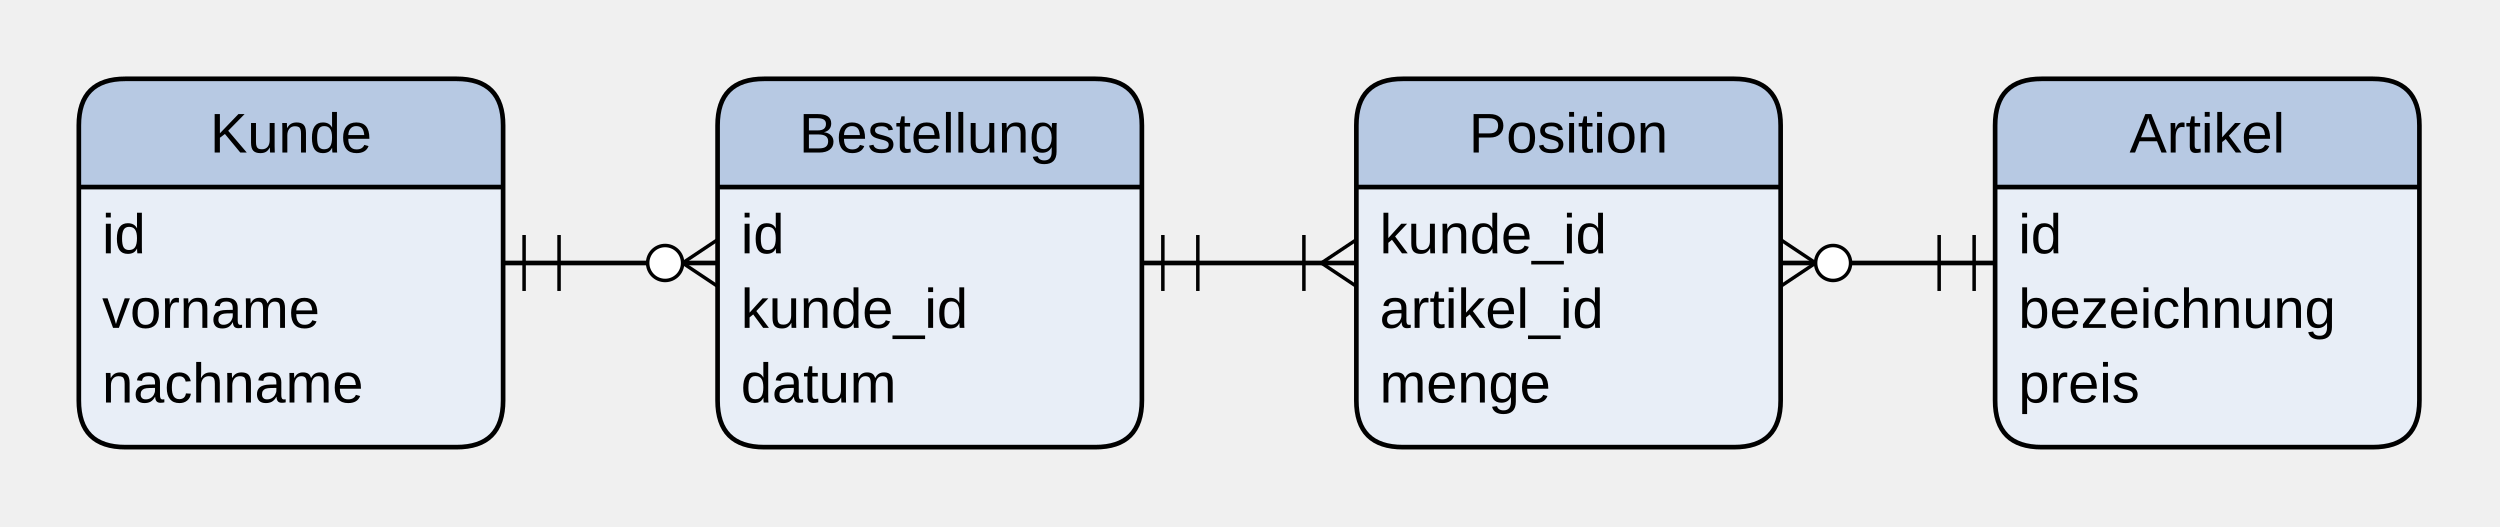
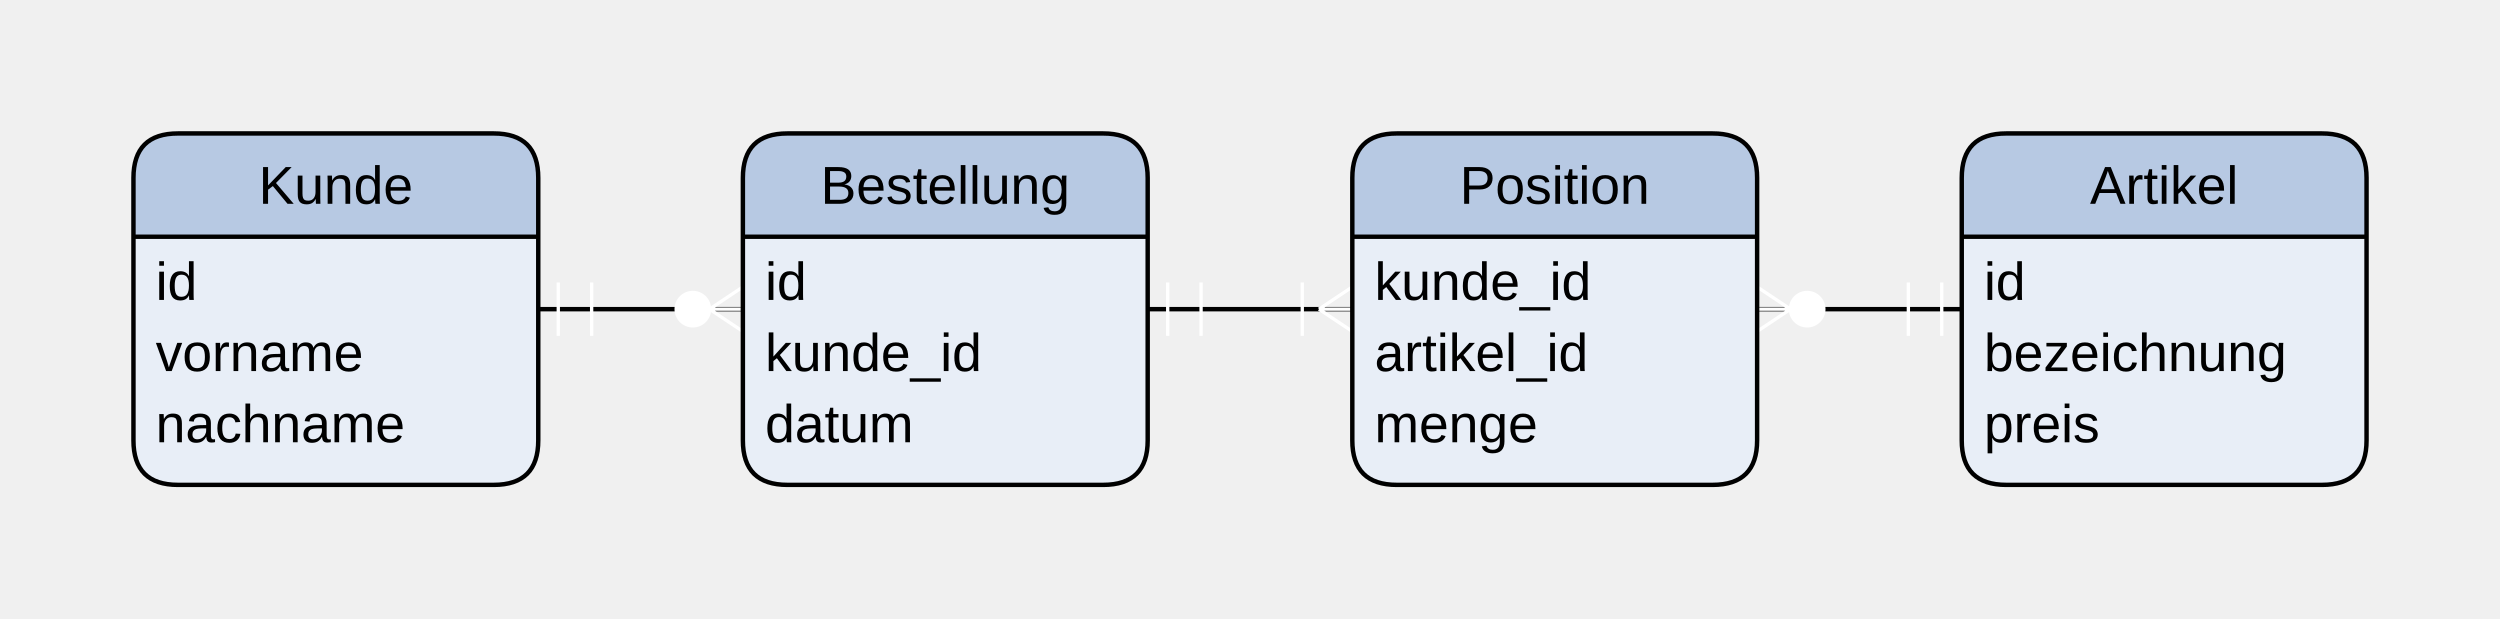
- <svg xmlns="http://www.w3.org/2000/svg" xmlns:xlink="http://www.w3.org/1999/xlink" width="1126px" height="237px" viewBox="0 0 1126 237" style="overflow: hidden; display: block; width: 1126px; height: 237px;">
-   <clipPath id="ygc129_6">
-     <rect height="186.9" width="1075.2" y="25" x="25" />
+ <svg xmlns="http://www.w3.org/2000/svg" xmlns:xlink="http://www.w3.org/1999/xlink" width="562px" height="139px" viewBox="0 0 562 139" style="overflow: hidden; display: block; width: 562px; height: 139px;">
+   <clipPath id="ygc121_6">
+     <rect height="89" width="512" y="25" x="25" />
  </clipPath>
-   <g clip-path="url(#ygc129_6)">
-     <g style="pointer-events:visiblePainted" transform="matrix(2.1 0 0 2.1 407.2 88)" image-rendering="auto" shape-rendering="auto">
+   <g clip-path="url(#ygc121_6)">
+     <g style="pointer-events:visiblePainted" transform="translate(207 55)" image-rendering="auto" shape-rendering="auto">
      <g>
        <path fill="none" stroke="rgb(0,0,0)" d="M -86,14.5 L -40,14.5" stroke-opacity="1" stroke-width="1" stroke-linecap="butt" stroke-linejoin="miter" stroke-miterlimit="10" />
-         <use xlink:href="#ygc129_0" transform="matrix(-0.75 0 0 -0.75 -40 14.5)" />
-         <use xlink:href="#ygc129_1" transform="matrix(0.75 0 0 0.75 -86 14.5)" />
+         <use xlink:href="#ygc121_0" transform="matrix(-0.75 0 0 -0.75 -40 14.5)" />
+         <use xlink:href="#ygc121_1" transform="matrix(0.75 0 0 0.75 -86 14.5)" />
      </g>
      <g>
        <path fill="none" stroke="rgb(0,0,0)" d="M 51,14.5 L 97,14.5" stroke-opacity="1" stroke-width="1" stroke-linecap="butt" stroke-linejoin="miter" stroke-miterlimit="10" />
-         <use xlink:href="#ygc129_2" transform="matrix(-0.75 0 0 -0.75 97 14.5)" />
-         <use xlink:href="#ygc129_3" transform="matrix(0.75 0 0 0.75 51 14.5)" />
+         <use xlink:href="#ygc121_2" transform="matrix(-0.75 0 0 -0.75 97 14.5)" />
+         <use xlink:href="#ygc121_3" transform="matrix(0.75 0 0 0.75 51 14.5)" />
      </g>
      <g>
        <path fill="none" stroke="rgb(0,0,0)" d="M 188,14.5 L 234,14.5" stroke-opacity="1" stroke-width="1" stroke-linecap="butt" stroke-linejoin="miter" stroke-miterlimit="10" />
-         <use xlink:href="#ygc129_4" transform="matrix(-0.75 0 0 -0.75 234 14.5)" />
-         <use xlink:href="#ygc129_5" transform="matrix(0.75 0 0 0.75 188 14.5)" />
+         <use xlink:href="#ygc121_4" transform="matrix(-0.75 0 0 -0.75 234 14.5)" />
+         <use xlink:href="#ygc121_5" transform="matrix(0.75 0 0 0.75 188 14.5)" />
      </g>
      <g transform="translate(-177 -25)">
        <path d="M 0,10 Q 0,0 10,0 L 81,0 Q 91,0 91,10 L 91,23.219 L 0,23.219 Z" fill="rgb(183,201,227)" fill-opacity="1" />
        <path d="M 91,23.219 L 91,69 Q 91,79 81,79 L 10,79 Q 0,79 0,69 L 0,23.219 Z" fill="rgb(232,238,247)" fill-opacity="1" />
        <path d="M 0,10 Q 0,0 10,0 L 81,0 Q 91,0 91,10 L 91,69 Q 91,79 81,79 L 10,79 Q 0,79 0,69 Z M 0,23.219 L 91,23.219" fill="none" stroke="rgb(0,0,0)" stroke-opacity="1" stroke-width="1" stroke-linecap="butt" stroke-linejoin="miter" stroke-miterlimit="10" />
        <g transform="translate(0 5)">
          <text font-family="'Arial'" font-size="12px" font-style="normal" font-weight="normal" text-decoration="none" text-anchor="middle" fill="rgb(0,0,0)" fill-opacity="1" transform="translate(45.5 0)">
            <tspan dy="0.901em" x="0">Kunde</tspan>
          </text>
        </g>
        <g transform="translate(5 25.21875)">
          <text font-family="'Arial'" font-size="12px" font-style="normal" font-weight="normal" text-decoration="none" text-anchor="start" fill="rgb(0,0,0)" fill-opacity="1" transform="translate(0 1.390625)">
            <tspan dy="0.901em" x="0">id</tspan>
          </text>
        </g>
        <g transform="translate(5 41.21875)">
          <text font-family="'Arial'" font-size="12px" font-style="normal" font-weight="normal" text-decoration="none" text-anchor="start" fill="rgb(0,0,0)" fill-opacity="1" transform="translate(0 1.390625)">
            <tspan dy="0.901em" x="0">vorname</tspan>
          </text>
        </g>
        <g transform="translate(5 57.21875)">
          <text font-family="'Arial'" font-size="12px" font-style="normal" font-weight="normal" text-decoration="none" text-anchor="start" fill="rgb(0,0,0)" fill-opacity="1" transform="translate(0 1.390625)">
            <tspan dy="0.901em" x="0">nachname</tspan>
          </text>
        </g>
      </g>
      <g transform="translate(-40 -25)">
        <path d="M 0,10 Q 0,0 10,0 L 81,0 Q 91,0 91,10 L 91,23.219 L 0,23.219 Z" fill="rgb(183,201,227)" fill-opacity="1" />
        <path d="M 91,23.219 L 91,69 Q 91,79 81,79 L 10,79 Q 0,79 0,69 L 0,23.219 Z" fill="rgb(232,238,247)" fill-opacity="1" />
        <path d="M 0,10 Q 0,0 10,0 L 81,0 Q 91,0 91,10 L 91,69 Q 91,79 81,79 L 10,79 Q 0,79 0,69 Z M 0,23.219 L 91,23.219" fill="none" stroke="rgb(0,0,0)" stroke-opacity="1" stroke-width="1" stroke-linecap="butt" stroke-linejoin="miter" stroke-miterlimit="10" />
        <g transform="translate(0 5)">
          <text font-family="'Arial'" font-size="12px" font-style="normal" font-weight="normal" text-decoration="none" text-anchor="middle" fill="rgb(0,0,0)" fill-opacity="1" transform="translate(45.5 0)">
            <tspan dy="0.901em" x="0">Bestellung</tspan>
          </text>
        </g>
        <g transform="translate(5 25.21875)">
          <text font-family="'Arial'" font-size="12px" font-style="normal" font-weight="normal" text-decoration="none" text-anchor="start" fill="rgb(0,0,0)" fill-opacity="1" transform="translate(0 1.390625)">
            <tspan dy="0.901em" x="0">id</tspan>
          </text>
        </g>
        <g transform="translate(5 41.21875)">
          <text font-family="'Arial'" font-size="12px" font-style="normal" font-weight="normal" text-decoration="none" text-anchor="start" fill="rgb(0,0,0)" fill-opacity="1" transform="translate(0 1.390625)">
            <tspan dy="0.901em" x="0">kunde_id</tspan>
          </text>
        </g>
        <g transform="translate(5 57.21875)">
          <text font-family="'Arial'" font-size="12px" font-style="normal" font-weight="normal" text-decoration="none" text-anchor="start" fill="rgb(0,0,0)" fill-opacity="1" transform="translate(0 1.390625)">
            <tspan dy="0.901em" x="0">datum</tspan>
          </text>
        </g>
      </g>
      <g transform="translate(97 -25)">
        <path d="M 0,10 Q 0,0 10,0 L 81,0 Q 91,0 91,10 L 91,23.219 L 0,23.219 Z" fill="rgb(183,201,227)" fill-opacity="1" />
        <path d="M 91,23.219 L 91,69 Q 91,79 81,79 L 10,79 Q 0,79 0,69 L 0,23.219 Z" fill="rgb(232,238,247)" fill-opacity="1" />
        <path d="M 0,10 Q 0,0 10,0 L 81,0 Q 91,0 91,10 L 91,69 Q 91,79 81,79 L 10,79 Q 0,79 0,69 Z M 0,23.219 L 91,23.219" fill="none" stroke="rgb(0,0,0)" stroke-opacity="1" stroke-width="1" stroke-linecap="butt" stroke-linejoin="miter" stroke-miterlimit="10" />
        <g transform="translate(0 5)">
          <text font-family="'Arial'" font-size="12px" font-style="normal" font-weight="normal" text-decoration="none" text-anchor="middle" fill="rgb(0,0,0)" fill-opacity="1" transform="translate(45.5 0)">
            <tspan dy="0.901em" x="0">Position</tspan>
          </text>
        </g>
        <g transform="translate(5 25.21875)">
          <text font-family="'Arial'" font-size="12px" font-style="normal" font-weight="normal" text-decoration="none" text-anchor="start" fill="rgb(0,0,0)" fill-opacity="1" transform="translate(0 1.390625)">
            <tspan dy="0.901em" x="0">kunde_id</tspan>
          </text>
        </g>
        <g transform="translate(5 41.21875)">
          <text font-family="'Arial'" font-size="12px" font-style="normal" font-weight="normal" text-decoration="none" text-anchor="start" fill="rgb(0,0,0)" fill-opacity="1" transform="translate(0 1.390625)">
            <tspan dy="0.901em" x="0">artikel_id</tspan>
          </text>
        </g>
        <g transform="translate(5 57.21875)">
          <text font-family="'Arial'" font-size="12px" font-style="normal" font-weight="normal" text-decoration="none" text-anchor="start" fill="rgb(0,0,0)" fill-opacity="1" transform="translate(0 1.390625)">
            <tspan dy="0.901em" x="0">menge</tspan>
          </text>
        </g>
      </g>
      <g transform="translate(234 -25)">
        <path d="M 0,10 Q 0,0 10,0 L 81,0 Q 91,0 91,10 L 91,23.219 L 0,23.219 Z" fill="rgb(183,201,227)" fill-opacity="1" />
        <path d="M 91,23.219 L 91,69 Q 91,79 81,79 L 10,79 Q 0,79 0,69 L 0,23.219 Z" fill="rgb(232,238,247)" fill-opacity="1" />
        <path d="M 0,10 Q 0,0 10,0 L 81,0 Q 91,0 91,10 L 91,69 Q 91,79 81,79 L 10,79 Q 0,79 0,69 Z M 0,23.219 L 91,23.219" fill="none" stroke="rgb(0,0,0)" stroke-opacity="1" stroke-width="1" stroke-linecap="butt" stroke-linejoin="miter" stroke-miterlimit="10" />
        <g transform="translate(0 5)">
          <text font-family="'Arial'" font-size="12px" font-style="normal" font-weight="normal" text-decoration="none" text-anchor="middle" fill="rgb(0,0,0)" fill-opacity="1" transform="translate(45.5 0)">
            <tspan dy="0.901em" x="0">Artikel</tspan>
          </text>
        </g>
        <g transform="translate(5 25.21875)">
          <text font-family="'Arial'" font-size="12px" font-style="normal" font-weight="normal" text-decoration="none" text-anchor="start" fill="rgb(0,0,0)" fill-opacity="1" transform="translate(0 1.390625)">
            <tspan dy="0.901em" x="0">id</tspan>
          </text>
        </g>
        <g transform="translate(5 41.21875)">
          <text font-family="'Arial'" font-size="12px" font-style="normal" font-weight="normal" text-decoration="none" text-anchor="start" fill="rgb(0,0,0)" fill-opacity="1" transform="translate(0 1.390625)">
            <tspan dy="0.901em" x="0">bezeichnung</tspan>
          </text>
        </g>
        <g transform="translate(5 57.21875)">
          <text font-family="'Arial'" font-size="12px" font-style="normal" font-weight="normal" text-decoration="none" text-anchor="start" fill="rgb(0,0,0)" fill-opacity="1" transform="translate(0 1.390625)">
            <tspan dy="0.901em" x="0">preis</tspan>
          </text>
        </g>
      </g>
    </g>
  </g>
  <defs>
-     <g id="ygc129_0">
-       <circle fill="#fff" stroke="rgb(0,0,0)" stroke-opacity="1" stroke-width="1" stroke-linecap="butt" stroke-linejoin="miter" stroke-miterlimit="10" cx="15" r="5" cy="0" />
-       <path d="M 10,0 L -2,8 M 10,0 L -2,0 M 10,0 L -2,-8" stroke="rgb(0,0,0)" stroke-opacity="1" stroke-width="1" stroke-linecap="butt" stroke-linejoin="miter" stroke-miterlimit="10" />
+     <g id="ygc121_0">
+       <circle fill="#fff" stroke="rgb(255,255,255)" stroke-opacity="1" stroke-width="1" stroke-linecap="butt" stroke-linejoin="miter" stroke-miterlimit="10" cx="15" r="5" cy="0" />
+       <path d="M 10,0 L -2,8 M 10,0 L -2,0 M 10,0 L -2,-8" stroke="rgb(255,255,255)" stroke-opacity="1" stroke-width="1" stroke-linecap="butt" stroke-linejoin="miter" stroke-miterlimit="10" />
    </g>
-     <path d="M 16,-8 L 16,8 M 6,-8 L 6,8 Z" stroke="rgb(0,0,0)" stroke-opacity="1" stroke-width="1" stroke-linecap="butt" stroke-linejoin="miter" stroke-miterlimit="10" id="ygc129_1" />
-     <path d="M 15,8 L 15,-8 M 10,0 L -2,8 M 10,0 L -2,0 M 10,0 L -2,-8" stroke="rgb(0,0,0)" stroke-opacity="1" stroke-width="1" stroke-linecap="butt" stroke-linejoin="miter" stroke-miterlimit="10" id="ygc129_2" />
-     <path d="M 16,-8 L 16,8 M 6,-8 L 6,8 Z" stroke="rgb(0,0,0)" stroke-opacity="1" stroke-width="1" stroke-linecap="butt" stroke-linejoin="miter" stroke-miterlimit="10" id="ygc129_3" />
-     <path d="M 16,-8 L 16,8 M 6,-8 L 6,8 Z" stroke="rgb(0,0,0)" stroke-opacity="1" stroke-width="1" stroke-linecap="butt" stroke-linejoin="miter" stroke-miterlimit="10" id="ygc129_4" />
-     <g id="ygc129_5">
-       <circle fill="#fff" stroke="rgb(0,0,0)" stroke-opacity="1" stroke-width="1" stroke-linecap="butt" stroke-linejoin="miter" stroke-miterlimit="10" cx="15" r="5" cy="0" />
-       <path d="M 10,0 L -2,8 M 10,0 L -2,0 M 10,0 L -2,-8" stroke="rgb(0,0,0)" stroke-opacity="1" stroke-width="1" stroke-linecap="butt" stroke-linejoin="miter" stroke-miterlimit="10" />
+     <path d="M 16,-8 L 16,8 M 6,-8 L 6,8 Z" stroke="rgb(255,255,255)" stroke-opacity="1" stroke-width="1" stroke-linecap="butt" stroke-linejoin="miter" stroke-miterlimit="10" id="ygc121_1" />
+     <path d="M 15,8 L 15,-8 M 10,0 L -2,8 M 10,0 L -2,0 M 10,0 L -2,-8" stroke="rgb(255,255,255)" stroke-opacity="1" stroke-width="1" stroke-linecap="butt" stroke-linejoin="miter" stroke-miterlimit="10" id="ygc121_2" />
+     <path d="M 16,-8 L 16,8 M 6,-8 L 6,8 Z" stroke="rgb(255,255,255)" stroke-opacity="1" stroke-width="1" stroke-linecap="butt" stroke-linejoin="miter" stroke-miterlimit="10" id="ygc121_3" />
+     <path d="M 16,-8 L 16,8 M 6,-8 L 6,8 Z" stroke="rgb(255,255,255)" stroke-opacity="1" stroke-width="1" stroke-linecap="butt" stroke-linejoin="miter" stroke-miterlimit="10" id="ygc121_4" />
+     <g id="ygc121_5">
+       <circle fill="#fff" stroke="rgb(255,255,255)" stroke-opacity="1" stroke-width="1" stroke-linecap="butt" stroke-linejoin="miter" stroke-miterlimit="10" cx="15" r="5" cy="0" />
+       <path d="M 10,0 L -2,8 M 10,0 L -2,0 M 10,0 L -2,-8" stroke="rgb(255,255,255)" stroke-opacity="1" stroke-width="1" stroke-linecap="butt" stroke-linejoin="miter" stroke-miterlimit="10" />
    </g>
  </defs>
</svg>
